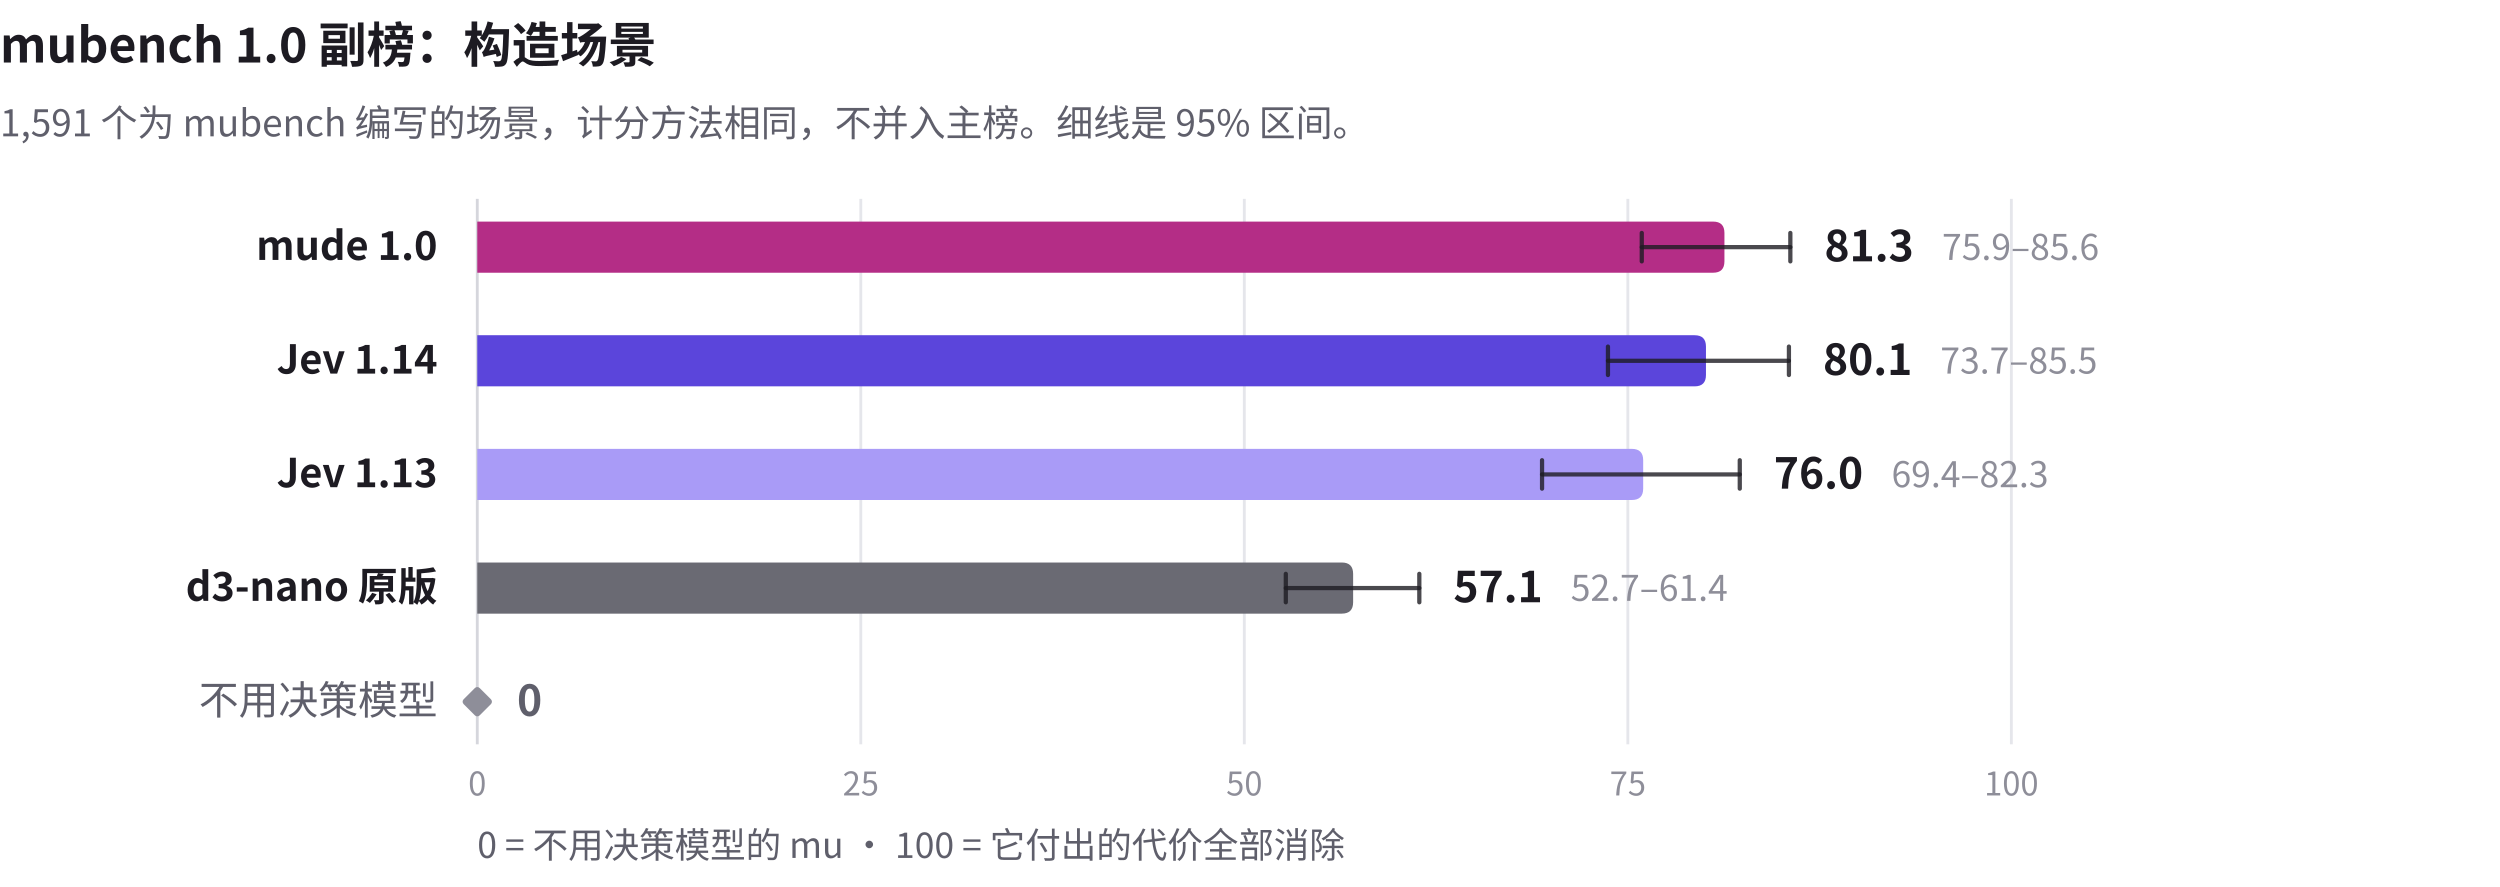
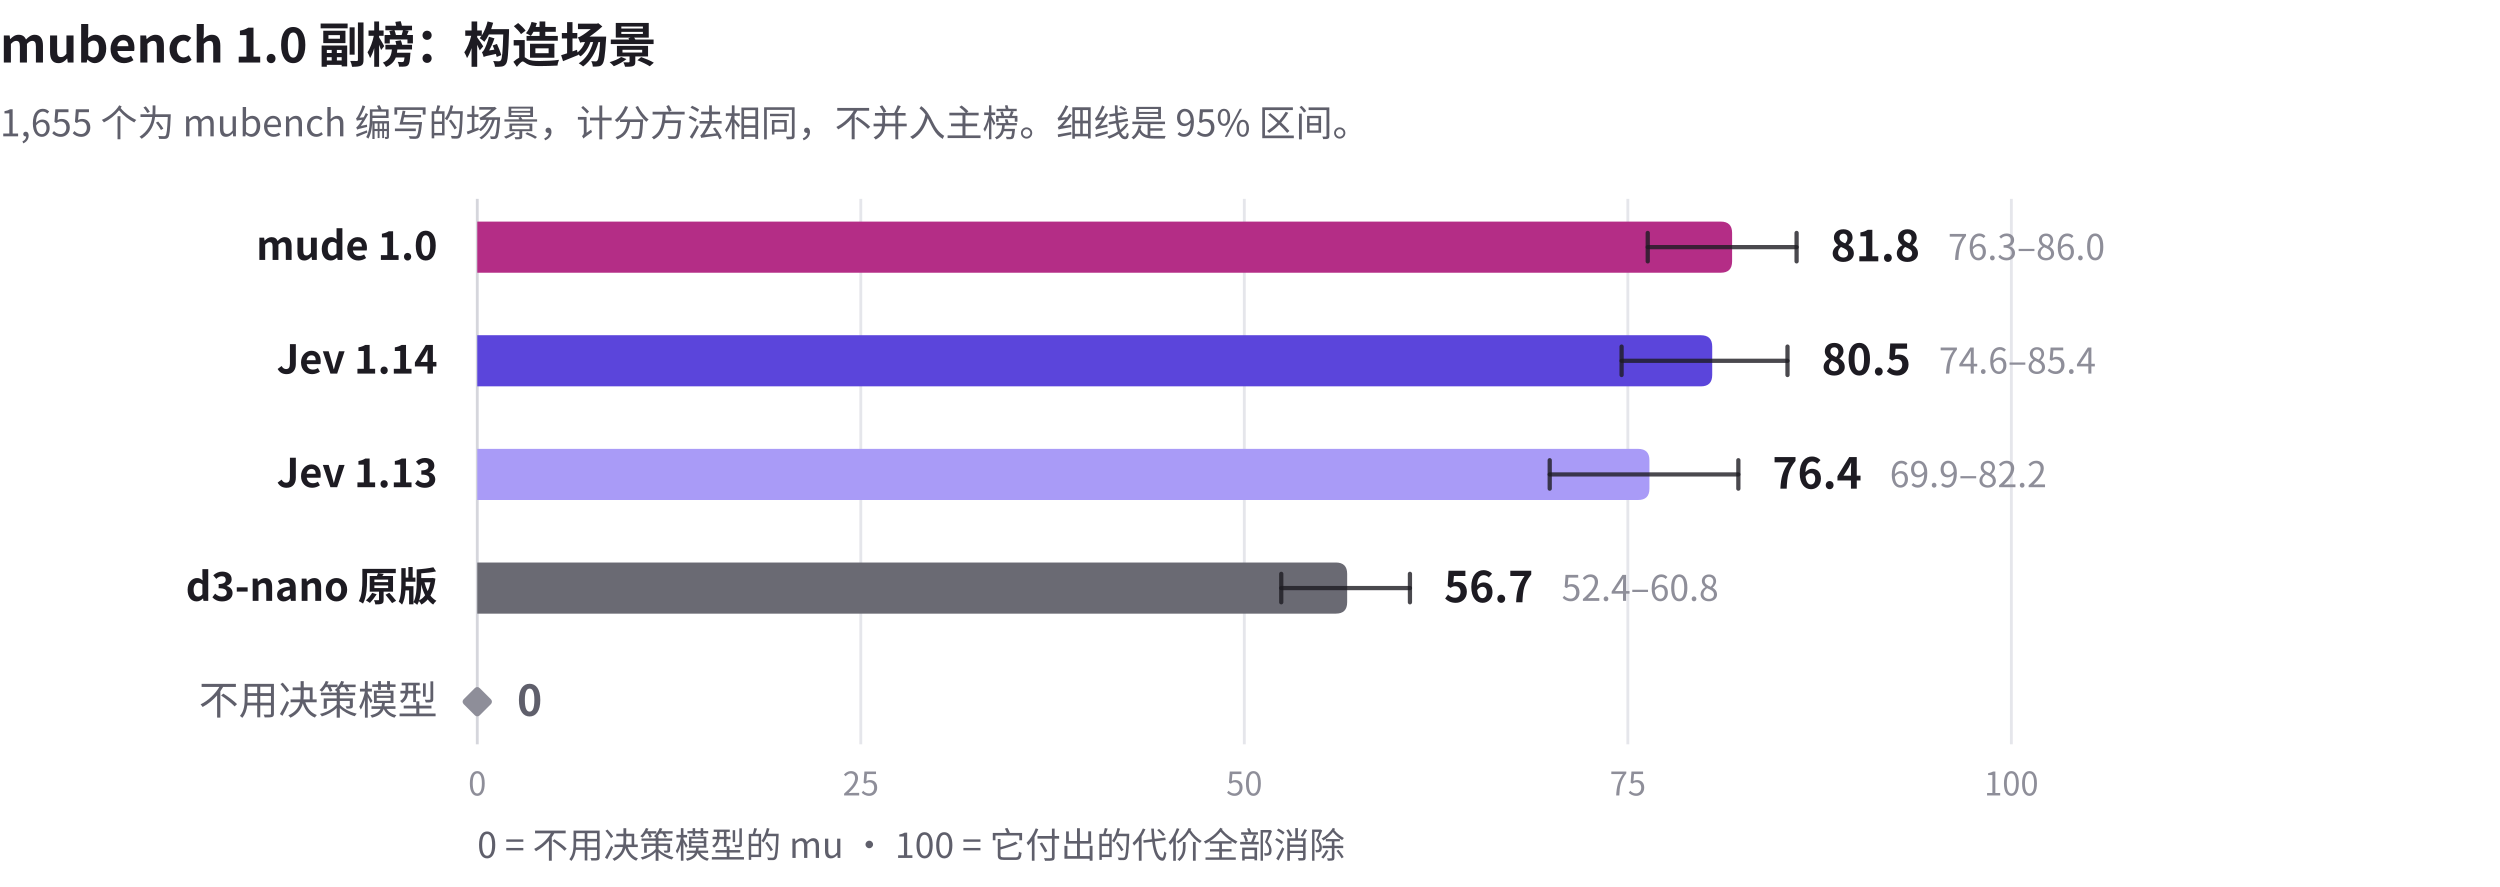
<svg xmlns="http://www.w3.org/2000/svg" width="880" height="312" viewBox="0 0 880 312" role="img" aria-labelledby="t d" font-family="-apple-system, BlinkMacSystemFont, &quot;Segoe UI&quot;, &quot;PingFang SC&quot;, &quot;Hiragino Sans GB&quot;, &quot;Noto Sans CJK SC&quot;, &quot;Noto Sans SC&quot;, &quot;Microsoft YaHei&quot;, &quot;Helvetica Neue&quot;, Arial, sans-serif">
  <text x="0" y="22" font-size="17" font-weight="650" fill="#1d1b22">mubench 1.0 副榜：构造场景</text>
-   <text x="0" y="48" font-size="13" fill="#5f5f6b">1,591 个为 mubench 编写的场景，计分方法相同，不并入主榜。细线是 95% 区间。</text>
+   <text x="0" y="48" font-size="13" fill="#5f5f6b">1,655 个为 mubench 编写的场景，计分方法相同，不并入主榜。细线是 95% 区间。</text>
  <line x1="168" y1="70" x2="168" y2="262" stroke="#d5d6dc" stroke-width="1" />
  <line x1="303" y1="70" x2="303" y2="262" stroke="#e5e6eb" stroke-width="1" />
  <line x1="438" y1="70" x2="438" y2="262" stroke="#e5e6eb" stroke-width="1" />
  <line x1="573" y1="70" x2="573" y2="262" stroke="#e5e6eb" stroke-width="1" />
  <line x1="708" y1="70" x2="708" y2="262" stroke="#e5e6eb" stroke-width="1" />
  <text x="154" y="91.5" font-size="14" font-weight="600" text-anchor="end" fill="#1d1b22">mude 1.0</text>
-   <path d="M168,78 H603 Q607,78 607,82 V92 Q607,96 603,96 H168 Z" fill="#b42d86" />
-   <line x1="577.9" y1="87" x2="630.2" y2="87" stroke="#1d1b22" stroke-width="1.5" stroke-linecap="round" opacity="0.8" />
-   <line x1="577.9" y1="82" x2="577.9" y2="92" stroke="#1d1b22" stroke-width="1.5" stroke-linecap="round" opacity="0.8" />
-   <line x1="630.2" y1="82" x2="630.2" y2="92" stroke="#1d1b22" stroke-width="1.5" stroke-linecap="round" opacity="0.8" />
-   <text x="642.2" y="92" font-size="15" font-weight="650" style="font-variant-numeric: tabular-nums" fill="#1d1b22">81.3</text>
-   <text x="683.6" y="91.5" font-size="12.5" style="font-variant-numeric: tabular-nums" fill="#8e8e99">75.9–85.6</text>
+   <path d="M168,78 H605.7 Q609.7,78 609.7,82 V92 Q609.7,96 605.7,96 H168 Z" fill="#b42d86" />
+   <line x1="580" y1="87" x2="632.4" y2="87" stroke="#1d1b22" stroke-width="1.5" stroke-linecap="round" opacity="0.8" />
+   <line x1="580" y1="82" x2="580" y2="92" stroke="#1d1b22" stroke-width="1.5" stroke-linecap="round" opacity="0.8" />
+   <line x1="632.4" y1="82" x2="632.4" y2="92" stroke="#1d1b22" stroke-width="1.5" stroke-linecap="round" opacity="0.8" />
+   <text x="644.4" y="92" font-size="15" font-weight="650" style="font-variant-numeric: tabular-nums" fill="#1d1b22">81.8</text>
+   <text x="685.7" y="91.5" font-size="12.5" style="font-variant-numeric: tabular-nums" fill="#8e8e99">76.3–86.0</text>
  <text x="154" y="131.5" font-size="14" font-weight="600" text-anchor="end" fill="#1d1b22">Jev 1.14</text>
-   <path d="M168,118 H596.5 Q600.5,118 600.5,122 V132 Q600.5,136 596.5,136 H168 Z" fill="#5b45db" />
-   <line x1="566" y1="127" x2="629.7" y2="127" stroke="#1d1b22" stroke-width="1.5" stroke-linecap="round" opacity="0.8" />
-   <line x1="566" y1="122" x2="566" y2="132" stroke="#1d1b22" stroke-width="1.5" stroke-linecap="round" opacity="0.8" />
-   <line x1="629.7" y1="122" x2="629.7" y2="132" stroke="#1d1b22" stroke-width="1.5" stroke-linecap="round" opacity="0.8" />
-   <text x="641.7" y="132" font-size="15" font-weight="650" style="font-variant-numeric: tabular-nums" fill="#1d1b22">80.1</text>
-   <text x="683" y="131.5" font-size="12.5" style="font-variant-numeric: tabular-nums" fill="#8e8e99">73.7–85.5</text>
+   <path d="M168,118 H598.7 Q602.7,118 602.7,122 V132 Q602.7,136 598.7,136 H168 Z" fill="#5b45db" />
+   <line x1="570.8" y1="127" x2="629.2" y2="127" stroke="#1d1b22" stroke-width="1.5" stroke-linecap="round" opacity="0.8" />
+   <line x1="570.8" y1="122" x2="570.8" y2="132" stroke="#1d1b22" stroke-width="1.5" stroke-linecap="round" opacity="0.8" />
+   <line x1="629.2" y1="122" x2="629.2" y2="132" stroke="#1d1b22" stroke-width="1.5" stroke-linecap="round" opacity="0.8" />
+   <text x="641.2" y="132" font-size="15" font-weight="650" style="font-variant-numeric: tabular-nums" fill="#1d1b22">80.5</text>
+   <text x="682.5" y="131.5" font-size="12.5" style="font-variant-numeric: tabular-nums" fill="#8e8e99">74.6–85.4</text>
  <text x="154" y="171.5" font-size="14" font-weight="600" text-anchor="end" fill="#1d1b22">Jev 1.13</text>
-   <path d="M168,158 H574.4 Q578.4,158 578.4,162 V172 Q578.4,176 574.4,176 H168 Z" fill="#a99bf7" />
-   <line x1="542.8" y1="167" x2="612.4" y2="167" stroke="#1d1b22" stroke-width="1.5" stroke-linecap="round" opacity="0.8" />
-   <line x1="542.8" y1="162" x2="542.8" y2="172" stroke="#1d1b22" stroke-width="1.5" stroke-linecap="round" opacity="0.8" />
-   <line x1="612.4" y1="162" x2="612.4" y2="172" stroke="#1d1b22" stroke-width="1.5" stroke-linecap="round" opacity="0.8" />
-   <text x="624.4" y="172" font-size="15" font-weight="650" style="font-variant-numeric: tabular-nums" fill="#1d1b22">76.0</text>
-   <text x="665.8" y="171.5" font-size="12.5" style="font-variant-numeric: tabular-nums" fill="#8e8e99">69.4–82.3</text>
+   <path d="M168,158 H576.6 Q580.6,158 580.6,162 V172 Q580.6,176 576.6,176 H168 Z" fill="#a99bf7" />
+   <line x1="545.5" y1="167" x2="611.9" y2="167" stroke="#1d1b22" stroke-width="1.5" stroke-linecap="round" opacity="0.8" />
+   <line x1="545.5" y1="162" x2="545.5" y2="172" stroke="#1d1b22" stroke-width="1.5" stroke-linecap="round" opacity="0.8" />
+   <line x1="611.9" y1="162" x2="611.9" y2="172" stroke="#1d1b22" stroke-width="1.5" stroke-linecap="round" opacity="0.8" />
+   <text x="623.9" y="172" font-size="15" font-weight="650" style="font-variant-numeric: tabular-nums" fill="#1d1b22">76.4</text>
+   <text x="665.2" y="171.5" font-size="12.5" style="font-variant-numeric: tabular-nums" fill="#8e8e99">69.9–82.2</text>
  <text x="154" y="211.5" font-size="14" font-weight="600" text-anchor="end" fill="#1d1b22">d3-nano 原版</text>
-   <path d="M168,198 H472.3 Q476.3,198 476.3,202 V212 Q476.3,216 472.3,216 H168 Z" fill="#6a6a73" />
-   <line x1="452.6" y1="207" x2="499.6" y2="207" stroke="#1d1b22" stroke-width="1.5" stroke-linecap="round" opacity="0.8" />
-   <line x1="452.6" y1="202" x2="452.6" y2="212" stroke="#1d1b22" stroke-width="1.5" stroke-linecap="round" opacity="0.8" />
-   <line x1="499.6" y1="202" x2="499.6" y2="212" stroke="#1d1b22" stroke-width="1.5" stroke-linecap="round" opacity="0.8" />
-   <text x="511.6" y="212" font-size="15" font-weight="650" style="font-variant-numeric: tabular-nums" fill="#1d1b22">57.1</text>
-   <text x="552.9" y="211.5" font-size="12.5" style="font-variant-numeric: tabular-nums" fill="#8e8e99">52.7–61.4</text>
+   <path d="M168,198 H470.2 Q474.2,198 474.2,202 V212 Q474.2,216 470.2,216 H168 Z" fill="#6a6a73" />
+   <line x1="451" y1="207" x2="496.3" y2="207" stroke="#1d1b22" stroke-width="1.5" stroke-linecap="round" opacity="0.8" />
+   <line x1="451" y1="202" x2="451" y2="212" stroke="#1d1b22" stroke-width="1.5" stroke-linecap="round" opacity="0.8" />
+   <line x1="496.3" y1="202" x2="496.3" y2="212" stroke="#1d1b22" stroke-width="1.5" stroke-linecap="round" opacity="0.8" />
+   <text x="508.3" y="212" font-size="15" font-weight="650" style="font-variant-numeric: tabular-nums" fill="#1d1b22">56.7</text>
+   <text x="549.7" y="211.5" font-size="12.5" style="font-variant-numeric: tabular-nums" fill="#8e8e99">52.4–60.8</text>
  <text x="154" y="251.5" font-size="14" font-weight="500" text-anchor="end" fill="#5f5f6b">不用决策模型</text>
  <rect x="164" y="243" width="8" height="8" rx="1.2" fill="#8e8e99" transform="rotate(45 168 247)" />
  <text x="182" y="252" font-size="15" font-weight="650" style="font-variant-numeric: tabular-nums" fill="#5f5f6b">0</text>
  <text x="168" y="280" font-size="11.5" text-anchor="middle" style="font-variant-numeric: tabular-nums" fill="#8e8e99">0</text>
  <text x="303" y="280" font-size="11.5" text-anchor="middle" style="font-variant-numeric: tabular-nums" fill="#8e8e99">25</text>
  <text x="438" y="280" font-size="11.5" text-anchor="middle" style="font-variant-numeric: tabular-nums" fill="#8e8e99">50</text>
  <text x="573" y="280" font-size="11.5" text-anchor="middle" style="font-variant-numeric: tabular-nums" fill="#8e8e99">75</text>
  <text x="708" y="280" font-size="11.5" text-anchor="middle" style="font-variant-numeric: tabular-nums" fill="#8e8e99">100</text>
  <text x="168" y="302" font-size="12.5" fill="#5f5f6b">0 = 不用决策模型的 mu · 100 = 它付出的代价全部消除</text>
</svg>
